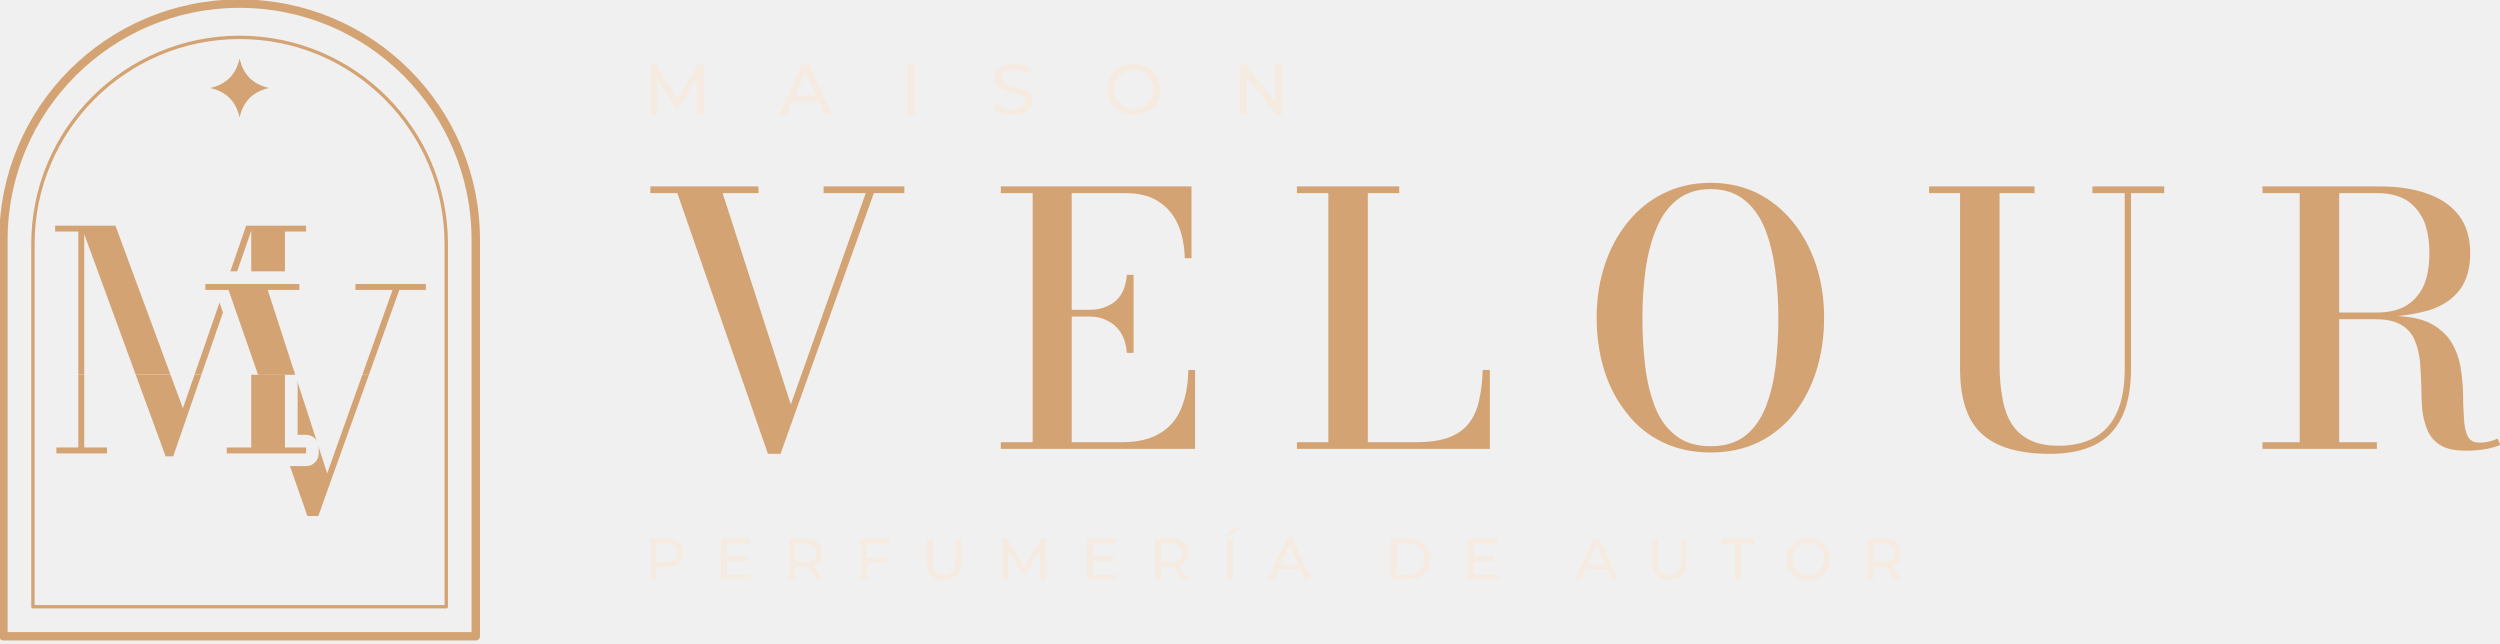
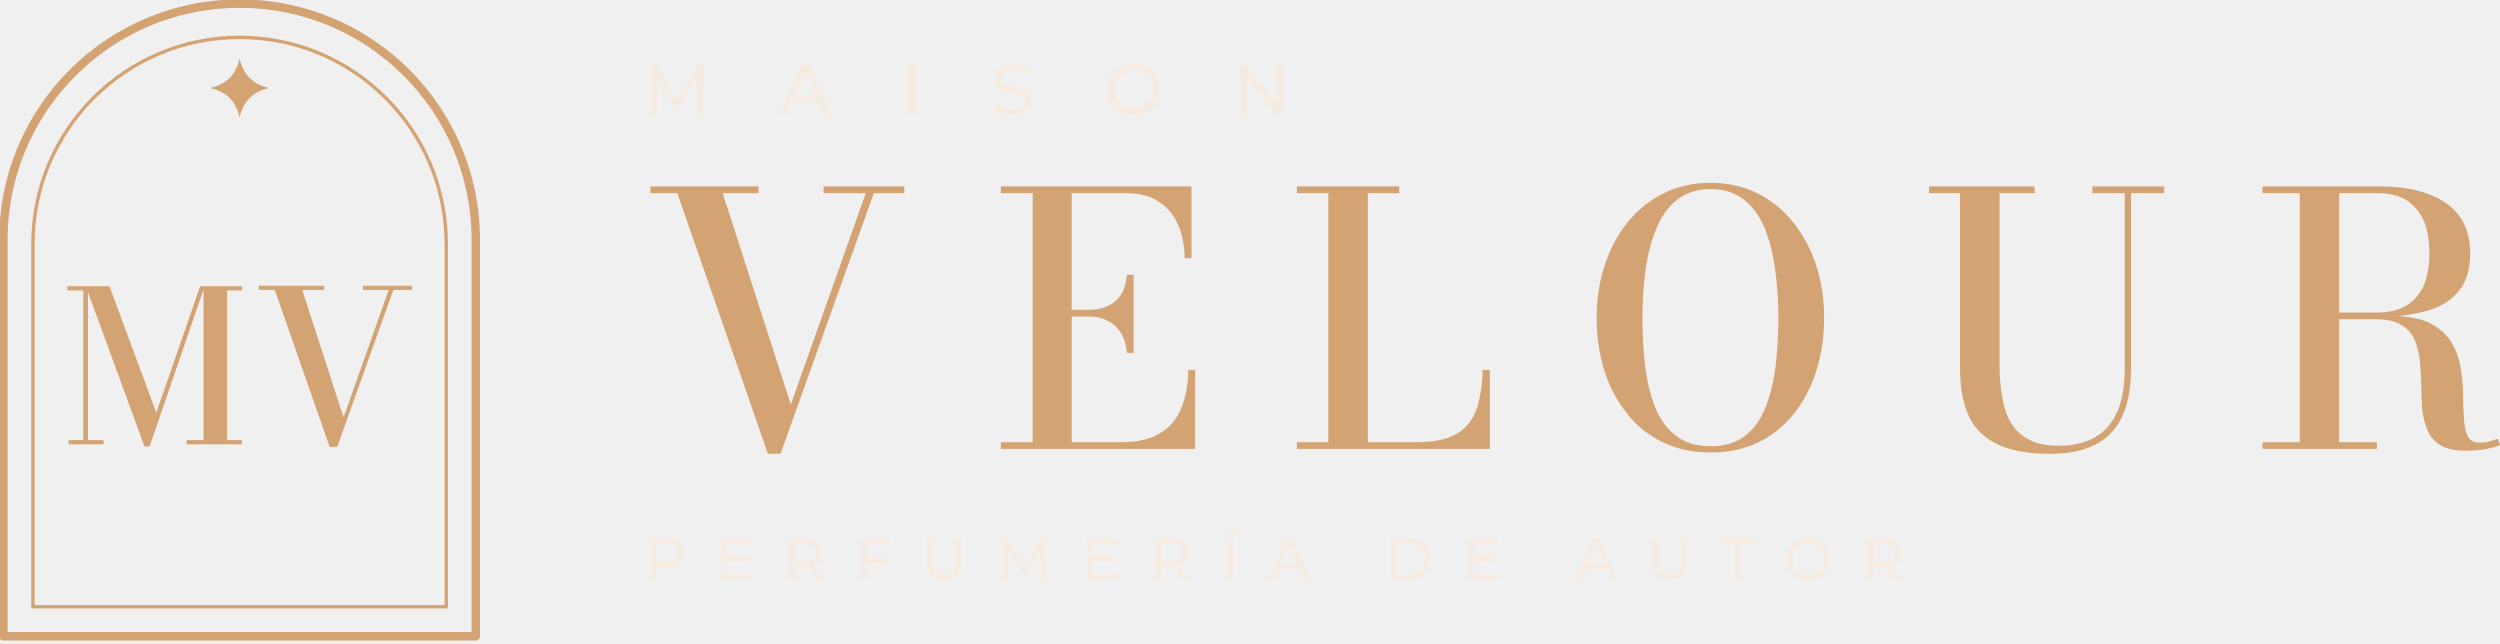
<svg xmlns="http://www.w3.org/2000/svg" viewBox="0 0 557.2 143.5" width="557.2" height="143.5">
  <g transform="translate(-40.6 -29.27)">
    <g transform="scale(0.94)">
      <path d="M44 182 V88 A56 56 0 0 1 156 88 V182 Z" fill="none" stroke="#D4A373" stroke-width="2" stroke-linecap="round" stroke-linejoin="round" />
      <path d="M51 175 V89 A49 49 0 0 1 149 89 V175 Z" fill="none" stroke="#D4A373" stroke-width="0.8" stroke-linecap="round" stroke-linejoin="round" />
-       <clipPath id="w12">
-         <rect x="-500" y="-500" width="1400" height="620" />
-       </clipPath>
-       <clipPath id="w13">
-         <rect x="-500" y="120" width="1400" height="1400" />
-       </clipPath>
-       <g clip-path="url(#w12)">
-         <mask id="k14" maskUnits="userSpaceOnUse" x="-50" y="-50" width="400" height="400">
-           <rect x="-50" y="-50" width="400" height="400" fill="#fff" />
-           <g fill="#000">
-             <path d="M54.3 -54V-52.6H48L28.8 1H26.2L7.5 -52.6H2V-54H24.3V-52.6H16.8L30.9 -9.1L46.4 -52.6H37.6V-54Z" transform="translate(118 126) scale(1) translate(-28.13 26.48)" fill="#000" stroke="#000" stroke-width="6" stroke-linejoin="round" />
-           </g>
-         </mask>
-         <g mask="url(#k14)">
-           <path d="M28.3 0.7 9 -52V-1.4H14.4V0H2.4V-1.4H7.6V-52.6H2.1V-54H16.4L32.4 -10.7L47.4 -54H61.6V-52.6H56.6V-1.4H61.6V0H42.8V-1.4H48.6V-52.8L30.1 0.7Z" transform="translate(86 112) scale(1) translate(-31.84 26.64)" fill="#D4A373" />
-         </g>
-         <path d="M54.3 -54V-52.6H48L28.8 1H26.2L7.5 -52.6H2V-54H24.3V-52.6H16.8L30.9 -9.1L46.4 -52.6H37.6V-54Z" transform="translate(118 126) scale(1) translate(-28.13 26.48)" fill="#D4A373" />
-       </g>
-       <g clip-path="url(#w13)">
-         <mask id="k15" maskUnits="userSpaceOnUse" x="-50" y="-50" width="400" height="400">
-           <rect x="-50" y="-50" width="400" height="400" fill="#fff" />
-           <g fill="#000">
-             <path d="M28.3 0.7 9 -52V-1.4H14.4V0H2.4V-1.4H7.6V-52.6H2.1V-54H16.4L32.4 -10.7L47.4 -54H61.6V-52.6H56.6V-1.4H61.6V0H42.8V-1.4H48.6V-52.8L30.1 0.7Z" transform="translate(86 112) scale(1) translate(-31.84 26.64)" fill="#000" stroke="#000" stroke-width="6" stroke-linejoin="round" />
-           </g>
-         </mask>
-         <g mask="url(#k15)">
-           <path d="M54.3 -54V-52.6H48L28.8 1H26.2L7.5 -52.6H2V-54H24.3V-52.6H16.8L30.9 -9.1L46.4 -52.6H37.6V-54Z" transform="translate(118 126) scale(1) translate(-28.13 26.48)" fill="#D4A373" />
-         </g>
-         <path d="M28.3 0.7 9 -52V-1.4H14.4V0H2.4V-1.4H7.6V-52.6H2.1V-54H16.4L32.4 -10.7L47.4 -54H61.6V-52.6H56.6V-1.4H61.6V0H42.8V-1.4H48.6V-52.8L30.1 0.7Z" transform="translate(86 112) scale(1) translate(-31.84 26.64)" fill="#D4A373" />
-       </g>
+       <path d="M19.7 0.5 6.3 -36.1V-1H10V0H1.7V-1H5.2V-36.5H1.4V-37.5H11.4L22.5 -7.5L32.9 -37.5H42.8V-36.5H39.3V-1H42.8V0H29.7V-1H33.7V-36.7L20.9 0.5Z" transform="translate(79.86 118) scale(1) translate(-22.11 18.5)" fill="#D4A373" />
+       <path d="M37.7 -37.5V-36.5H33.3L20 0.7H18.2L5.2 -36.5H1.4V-37.5H16.9V-36.5H11.7L21.5 -6.3L32.2 -36.5H26.1V-37.5Z" transform="translate(122.69 118) scale(1) translate(-19.54 18.39)" fill="#D4A373" />
      <path d="M100 45 Q101.26 50.74 107 52 Q101.26 53.26 100 59 Q98.74 53.26 93 52 Q98.74 50.74 100 45 Z" fill="#D4A373" />
    </g>
  </g>
  <g transform="translate(144.94 14.35)">
    <g transform="translate(-1.68 11.2)">
      <path fill="#F5EBE0" d="M1.7 0V-11.2H3L7.7 -3.3L12.3 -11.2H13.6L13.6 0H12.1L12 -8.2L8 -1.4H7.3L3.2 -8.1V0ZM30.5 0 35.5 -11.2H37.1L42.2 0H40.5L39.3 -2.8H33.3L32.1 0ZM38.7 -4.1 36.3 -9.6 33.9 -4.1ZM59.1 0V-11.2H60.7V0ZM82.5 0.1Q81.2 0.1 80 -0.3Q78.9 -0.7 78.2 -1.3L78.8 -2.5Q79.4 -2 80.4 -1.6Q81.4 -1.2 82.5 -1.2Q83.5 -1.2 84.1 -1.5Q84.7 -1.7 85 -2.1Q85.3 -2.5 85.3 -3Q85.3 -3.5 84.9 -3.9Q84.5 -4.2 83.9 -4.5Q83.3 -4.7 82.6 -4.8Q81.9 -5 81.1 -5.2Q80.4 -5.4 79.8 -5.8Q79.2 -6.1 78.8 -6.7Q78.5 -7.2 78.5 -8.1Q78.5 -9 78.9 -9.7Q79.4 -10.4 80.3 -10.9Q81.3 -11.3 82.8 -11.3Q83.7 -11.3 84.7 -11.1Q85.7 -10.8 86.4 -10.3L85.8 -9.1Q85.1 -9.5 84.3 -9.8Q83.5 -10 82.8 -10Q81.8 -10 81.2 -9.7Q80.6 -9.5 80.3 -9.1Q80 -8.7 80 -8.2Q80 -7.6 80.4 -7.2Q80.8 -6.9 81.4 -6.7Q82 -6.5 82.7 -6.3Q83.4 -6.1 84.2 -5.9Q84.9 -5.7 85.5 -5.4Q86.1 -5.1 86.5 -4.5Q86.8 -3.9 86.8 -3.1Q86.8 -2.2 86.4 -1.5Q85.9 -0.8 84.9 -0.3Q84 0.1 82.5 0.1ZM109.4 0.1Q108.1 0.1 107 -0.3Q106 -0.7 105.2 -1.5Q104.4 -2.3 103.9 -3.3Q103.5 -4.4 103.5 -5.6Q103.5 -6.8 103.9 -7.9Q104.4 -8.9 105.2 -9.7Q106 -10.5 107 -10.9Q108.1 -11.3 109.4 -11.3Q110.7 -11.3 111.8 -10.9Q112.9 -10.5 113.7 -9.7Q114.5 -8.9 114.9 -7.9Q115.4 -6.8 115.4 -5.6Q115.4 -4.4 114.9 -3.3Q114.5 -2.3 113.7 -1.5Q112.9 -0.7 111.8 -0.3Q110.7 0.1 109.4 0.1ZM109.4 -1.3Q110.4 -1.3 111.1 -1.6Q111.9 -1.9 112.5 -2.5Q113.1 -3.1 113.4 -3.9Q113.8 -4.7 113.8 -5.6Q113.8 -6.5 113.4 -7.3Q113.1 -8.1 112.5 -8.7Q111.9 -9.3 111.1 -9.6Q110.4 -9.9 109.4 -9.9Q108.5 -9.9 107.7 -9.6Q106.9 -9.3 106.3 -8.7Q105.7 -8.1 105.4 -7.3Q105.1 -6.5 105.1 -5.6Q105.1 -4.7 105.4 -3.9Q105.7 -3.1 106.3 -2.5Q106.9 -1.9 107.7 -1.6Q108.5 -1.3 109.4 -1.3ZM133 0V-11.2H134.3L141 -2.8V-11.2H142.6V0H141.3L134.6 -8.4V0Z" />
    </g>
    <g transform="translate(-2.18 85.7)">
      <path fill="#D4A373" d="M58.8 -58.5V-57H52L31.2 1.1H28.4L8.2 -57H2.2V-58.5H26.3V-57H18.3L33.5 -9.9L50.2 -57H40.8V-58.5ZM80.3 0V-1.5H87.4V-57H80.3V-58.5H122.8V-42.5H121.3Q121.2 -46.7 119.8 -50Q118.4 -53.2 115.5 -55.1Q112.7 -57 108.1 -57H96.1V-31H100.2Q102.4 -31 104.2 -31.9Q106 -32.7 107.1 -34.4Q108.2 -36.2 108.4 -38.8H109.9V-21.4H108.4Q108.2 -24 107.1 -25.8Q106 -27.6 104.2 -28.5Q102.4 -29.5 100.2 -29.5H96.1V-1.5H107.3Q112.6 -1.5 115.8 -3.5Q119 -5.4 120.5 -9Q122 -12.6 122.1 -17.6H123.6V0ZM146.3 0V-1.5H153.3V-57H146.3V-58.5H169.1V-57H162.1V-1.5H172.9Q177.4 -1.5 180.3 -2.6Q183.1 -3.7 184.7 -5.8Q186.3 -7.9 186.9 -10.9Q187.6 -13.8 187.7 -17.6H189.3V0ZM238.5 0.8Q232.5 0.8 227.8 -1.5Q223 -3.8 219.8 -8Q216.5 -12.1 214.8 -17.5Q213.1 -23 213.1 -29.2Q213.1 -35.5 214.9 -41Q216.7 -46.4 220 -50.5Q223.4 -54.7 228.1 -57Q232.8 -59.3 238.5 -59.3Q244.2 -59.3 248.9 -57Q253.5 -54.7 256.9 -50.5Q260.2 -46.4 262 -41Q263.8 -35.5 263.8 -29.2Q263.8 -23 262.1 -17.5Q260.4 -12.1 257.2 -8Q253.9 -3.8 249.2 -1.5Q244.5 0.8 238.5 0.8ZM238.5 -0.6Q243.3 -0.6 246.3 -3Q249.2 -5.3 250.8 -9.4Q252.4 -13.5 253 -18.6Q253.6 -23.8 253.6 -29.2Q253.6 -34.7 252.9 -39.9Q252.2 -45 250.6 -49.1Q248.9 -53.2 246 -55.5Q243 -57.9 238.5 -57.9Q234 -57.9 231 -55.5Q228.1 -53.2 226.4 -49.1Q224.7 -45 224 -39.9Q223.3 -34.7 223.3 -29.2Q223.3 -23.8 223.9 -18.6Q224.5 -13.5 226.1 -9.4Q227.7 -5.3 230.7 -3Q233.7 -0.6 238.5 -0.6ZM339.6 -58.5V-57H332.2V-17.9Q332.2 -8.3 327.8 -3.6Q323.4 1.1 314.1 1.1Q303.7 1.1 298.9 -3.4Q294.1 -7.8 294.1 -17.9V-57H287.2V-58.5H310.7V-57H302.9V-18.7Q302.9 -14.9 303.5 -11.6Q304 -8.3 305.4 -5.9Q306.8 -3.5 309.4 -2.1Q312 -0.7 316.1 -0.7Q320.7 -0.7 324 -2.5Q327.3 -4.3 329 -8Q330.8 -11.8 330.8 -17.9V-57H323.6V-58.5ZM361.5 0V-1.5H369.8V-57H361.5V-58.5H387.7Q393.7 -58.5 398.2 -56.9Q402.8 -55.3 405.3 -52Q407.8 -48.7 407.8 -43.6Q407.8 -38.6 405.5 -35.5Q403.1 -32.3 398.6 -30.9Q395.5 -30 391.6 -29.6Q395.8 -29.4 398.5 -28.2Q401.7 -26.6 403.4 -24.1Q405 -21.6 405.6 -18.5Q406.1 -15.5 406.2 -12.5Q406.2 -9.5 406.4 -7Q406.5 -4.4 407.2 -2.9Q407.9 -1.4 409.9 -1.4Q411.2 -1.4 412.2 -1.7Q413.1 -1.9 413.9 -2.3L414.5 -0.9Q413.5 -0.4 411.5 0Q409.4 0.4 406.8 0.4Q403.2 0.4 401.2 -0.8Q399.2 -2 398.3 -4.1Q397.4 -6.2 397.1 -8.8Q396.9 -11.4 396.9 -14.2Q396.8 -17 396.6 -19.6Q396.3 -22.2 395.4 -24.3Q394.5 -26.4 392.5 -27.6Q390.4 -28.9 386.8 -28.9H378.6V-1.5H387V0ZM378.6 -30.4H387.1Q390.9 -30.4 393.5 -31.9Q396 -33.4 397.4 -36.3Q398.7 -39.3 398.7 -43.6Q398.7 -48 397.4 -51Q396 -53.9 393.5 -55.5Q390.9 -57 387.1 -57H378.6Z" />
    </g>
    <g transform="translate(-1.36 114.8)">
      <path fill="#F5EBE0" d="M1.4 0V-9.1H4.9Q6.1 -9.1 7 -8.7Q7.8 -8.3 8.3 -7.6Q8.7 -6.9 8.7 -5.9Q8.7 -4.9 8.3 -4.2Q7.8 -3.5 7 -3.1Q6.1 -2.8 4.9 -2.8H2.7V0ZM2.7 -3.9H4.9Q6.1 -3.9 6.8 -4.4Q7.4 -5 7.4 -5.9Q7.4 -6.9 6.8 -7.4Q6.1 -8 4.9 -8H2.7ZM17.1 0V-9.1H23.5V-8H18.4V-5.2H23V-4.1H18.4V-1.1H23.7V0ZM32.3 0V-9.1H35.9Q37.6 -9.1 38.7 -8.3Q39.7 -7.4 39.7 -5.9Q39.7 -4.9 39.2 -4.2Q38.8 -3.5 37.9 -3.1Q37.8 -3.1 37.7 -3L39.8 0H38.4L36.5 -2.8Q36.2 -2.8 35.9 -2.8H33.6V0ZM33.6 -3.9H35.8Q37.1 -3.9 37.7 -4.4Q38.4 -5 38.4 -5.9Q38.4 -6.9 37.7 -7.4Q37.1 -8 35.8 -8H33.6ZM48.3 0V-9.1H54.7V-8H49.6V-4.8H54.1V-3.7H49.6V0ZM66.8 0.1Q65 0.1 64 -0.9Q63 -1.9 63 -3.9V-9.1H64.3V-4Q64.3 -2.5 64.9 -1.8Q65.6 -1.1 66.8 -1.1Q68.1 -1.1 68.7 -1.8Q69.4 -2.5 69.4 -4V-9.1H70.7V-3.9Q70.7 -1.9 69.6 -0.9Q68.6 0.1 66.8 0.1ZM79.8 0V-9.1H80.9L84.7 -2.7L88.4 -9.1H89.5L89.5 0H88.3L88.2 -6.6L85 -1.1H84.4L81.1 -6.6V0ZM98.7 0V-9.1H105.2V-8H100V-5.2H104.6V-4.1H100V-1.1H105.3V0ZM113.9 0V-9.1H117.5Q119.3 -9.1 120.3 -8.3Q121.3 -7.4 121.3 -5.9Q121.3 -4.9 120.8 -4.2Q120.4 -3.5 119.5 -3.1Q119.4 -3.1 119.3 -3L121.4 0H120L118.1 -2.8Q117.8 -2.8 117.5 -2.8H115.2V0ZM115.2 -3.9H117.5Q118.7 -3.9 119.3 -4.4Q120 -5 120 -5.9Q120 -6.9 119.3 -7.4Q118.7 -8 117.5 -8H115.2ZM129.9 0V-9.1H131.2V0ZM129.6 -9.8 131.3 -11.5H132.9L130.7 -9.8ZM139 0 143.2 -9.1H144.5L148.6 0H147.2L146.2 -2.3H141.4L140.4 0ZM145.8 -3.3 143.8 -7.8 141.8 -3.3ZM166.4 0V-9.1H170.3Q171.7 -9.1 172.8 -8.5Q174 -8 174.6 -6.9Q175.2 -5.9 175.2 -4.5Q175.2 -3.2 174.6 -2.2Q174 -1.1 172.8 -0.6Q171.7 0 170.3 0ZM167.7 -1.1H170.2Q171.3 -1.1 172.2 -1.6Q173 -2 173.4 -2.8Q173.9 -3.5 173.9 -4.5Q173.9 -5.6 173.4 -6.3Q173 -7.1 172.2 -7.5Q171.3 -8 170.2 -8H167.7ZM183.7 0V-9.1H190.1V-8H185V-5.2H189.5V-4.1H185V-1.1H190.3V0ZM207.5 0 211.6 -9.1H212.9L217 0H215.7L214.7 -2.3H209.8L208.8 0ZM214.2 -3.3 212.3 -7.8 210.3 -3.3ZM228.5 0.1Q226.7 0.1 225.7 -0.9Q224.6 -1.9 224.6 -3.9V-9.1H225.9V-4Q225.9 -2.5 226.6 -1.8Q227.3 -1.1 228.5 -1.1Q229.7 -1.1 230.4 -1.8Q231.1 -2.5 231.1 -4V-9.1H232.3V-3.9Q232.3 -1.9 231.3 -0.9Q230.3 0.1 228.5 0.1ZM243.1 0V-8H240V-9.1H247.5V-8H244.4V0ZM259.4 0.1Q258.4 0.1 257.5 -0.2Q256.6 -0.6 256 -1.2Q255.3 -1.9 254.9 -2.7Q254.6 -3.5 254.6 -4.5Q254.6 -5.6 254.9 -6.4Q255.3 -7.2 256 -7.9Q256.6 -8.5 257.5 -8.9Q258.4 -9.2 259.4 -9.2Q260.5 -9.2 261.3 -8.9Q262.2 -8.5 262.9 -7.9Q263.5 -7.3 263.9 -6.4Q264.3 -5.6 264.3 -4.5Q264.3 -3.5 263.9 -2.7Q263.5 -1.8 262.9 -1.2Q262.2 -0.6 261.3 -0.2Q260.5 0.1 259.4 0.1ZM259.4 -1.1Q260.2 -1.1 260.8 -1.3Q261.5 -1.6 261.9 -2Q262.4 -2.5 262.7 -3.2Q263 -3.8 263 -4.5Q263 -5.3 262.7 -5.9Q262.4 -6.6 261.9 -7.1Q261.5 -7.5 260.8 -7.8Q260.2 -8 259.4 -8Q258.7 -8 258 -7.8Q257.4 -7.5 256.9 -7.1Q256.4 -6.6 256.1 -5.9Q255.9 -5.3 255.9 -4.5Q255.9 -3.8 256.1 -3.2Q256.4 -2.5 256.9 -2Q257.4 -1.6 258 -1.3Q258.7 -1.1 259.4 -1.1ZM272.7 0V-9.1H276.3Q278.1 -9.1 279.1 -8.3Q280.1 -7.4 280.1 -5.9Q280.1 -4.9 279.6 -4.2Q279.2 -3.5 278.3 -3.1Q278.2 -3.1 278.1 -3L280.2 0H278.8L276.9 -2.8Q276.6 -2.8 276.3 -2.8H274V0ZM274 -3.9H276.2Q277.5 -3.9 278.1 -4.4Q278.8 -5 278.8 -5.9Q278.8 -6.9 278.1 -7.4Q277.5 -8 276.2 -8H274Z" />
    </g>
  </g>
</svg>
